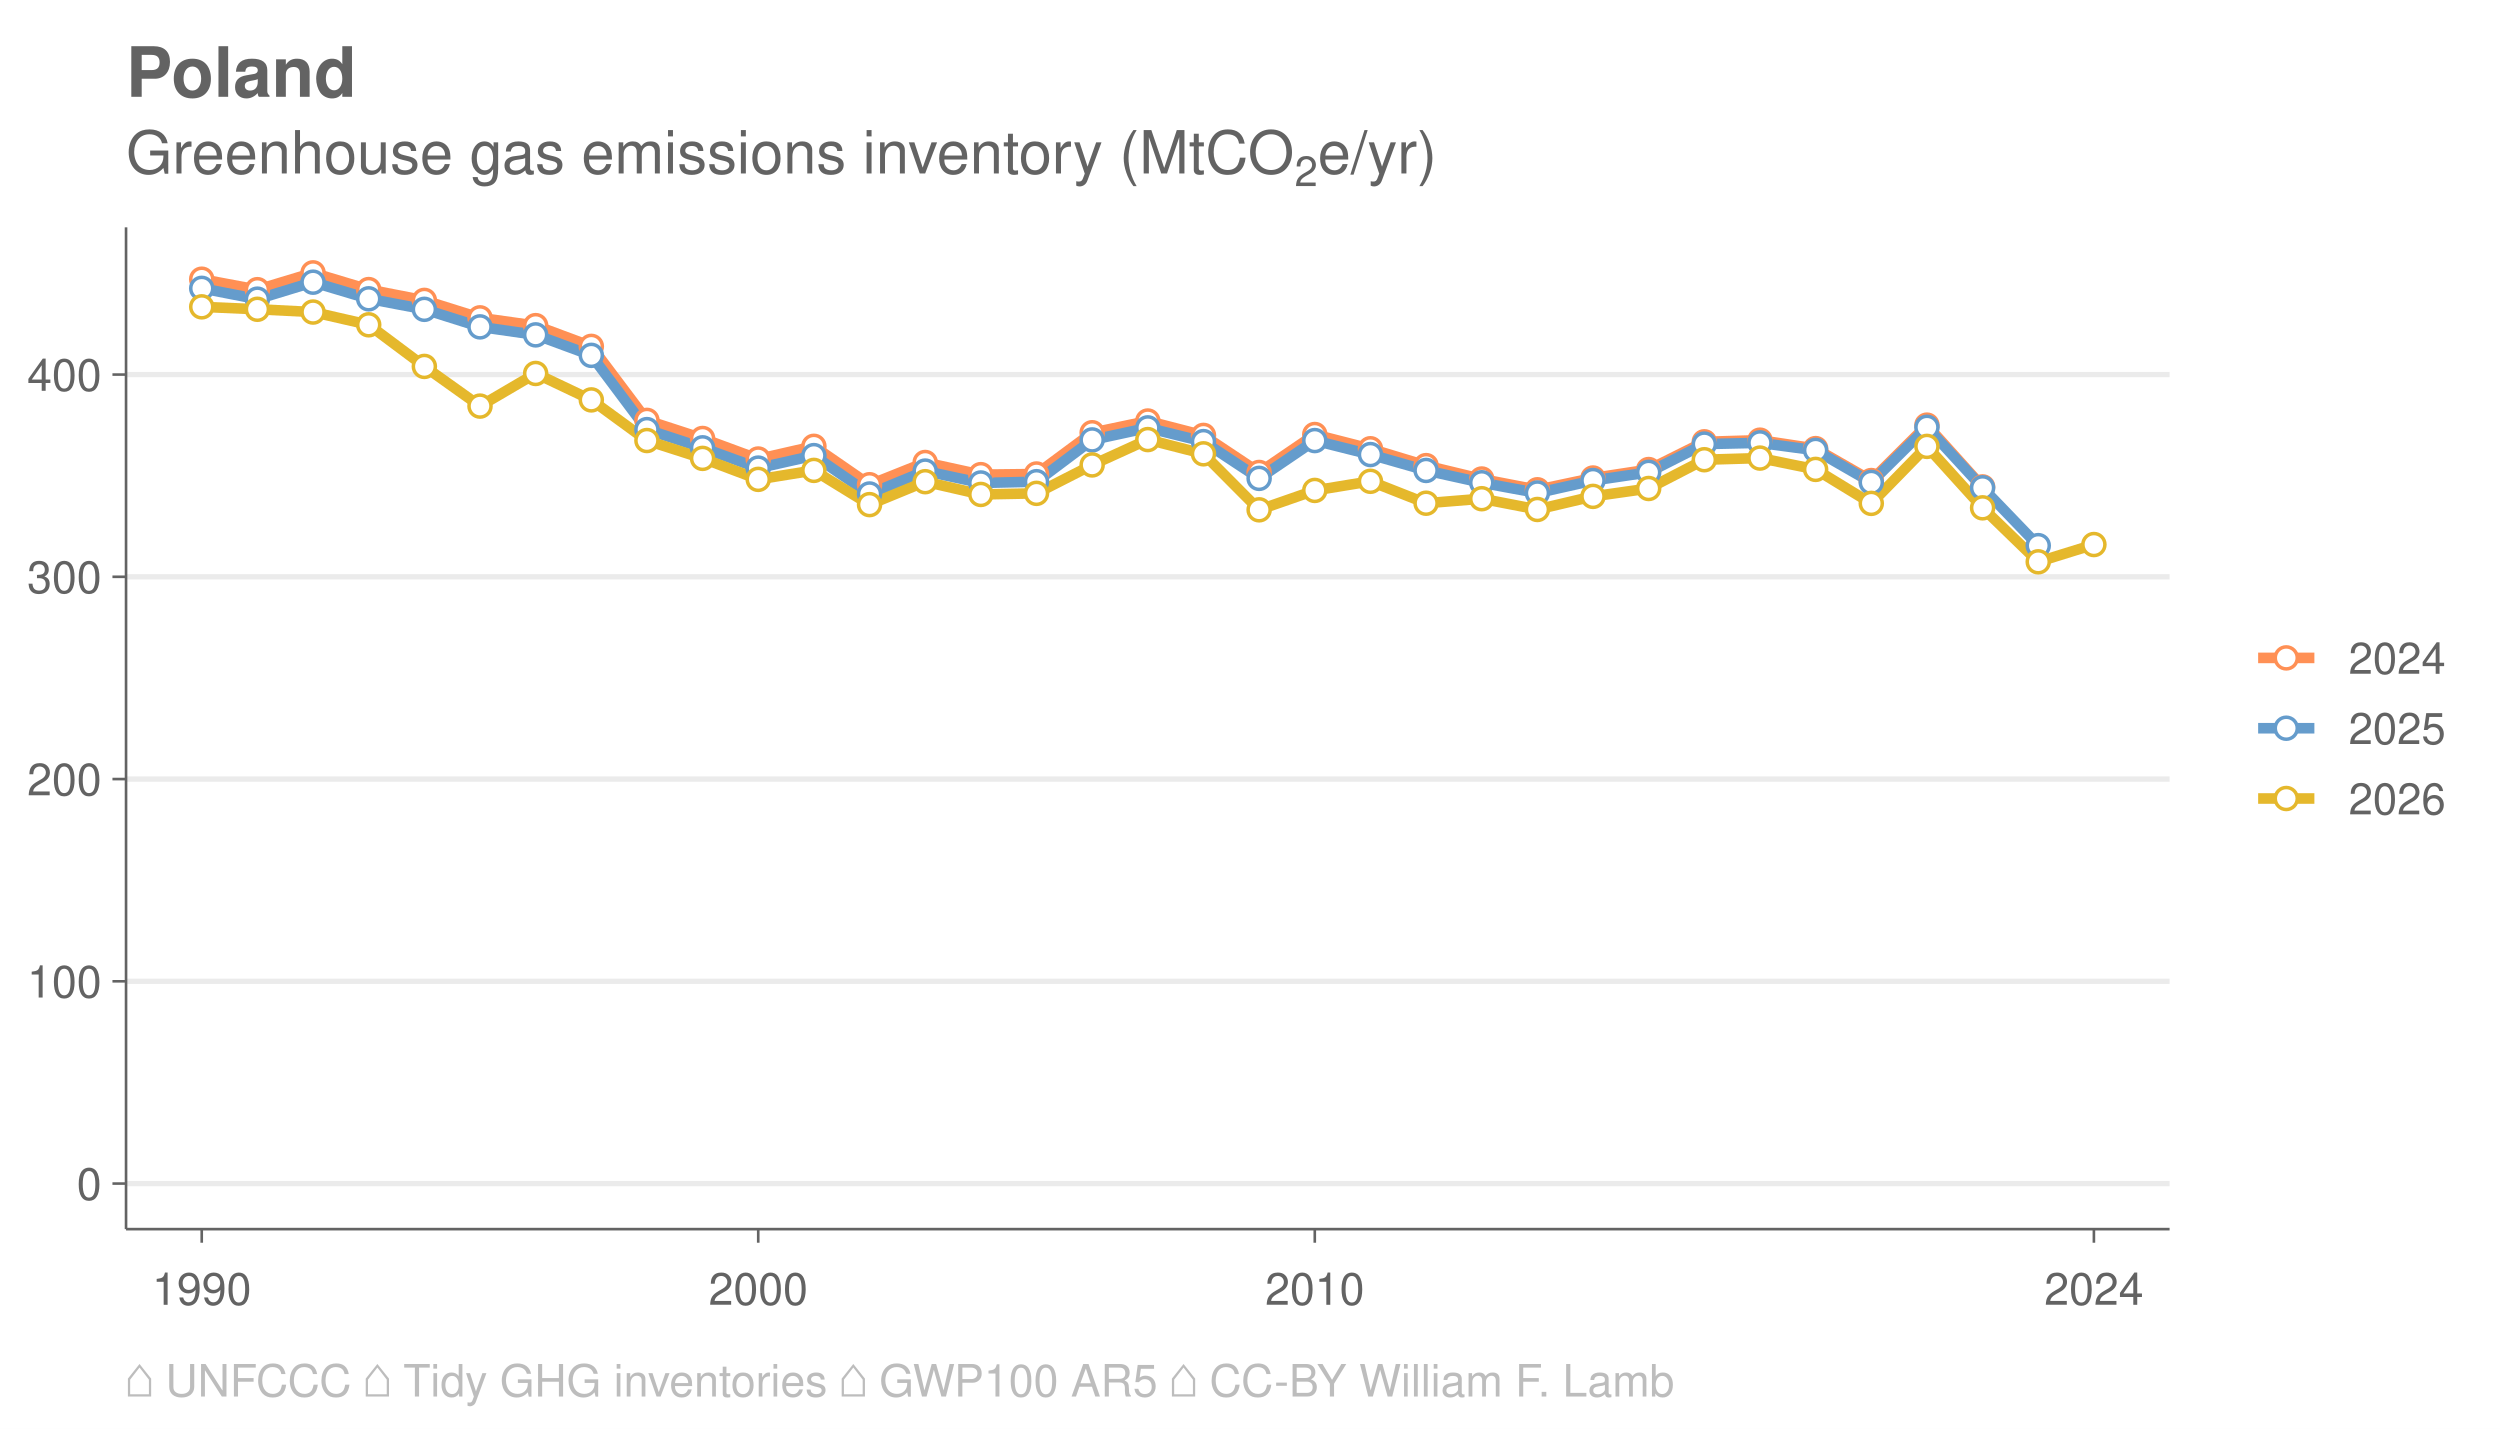
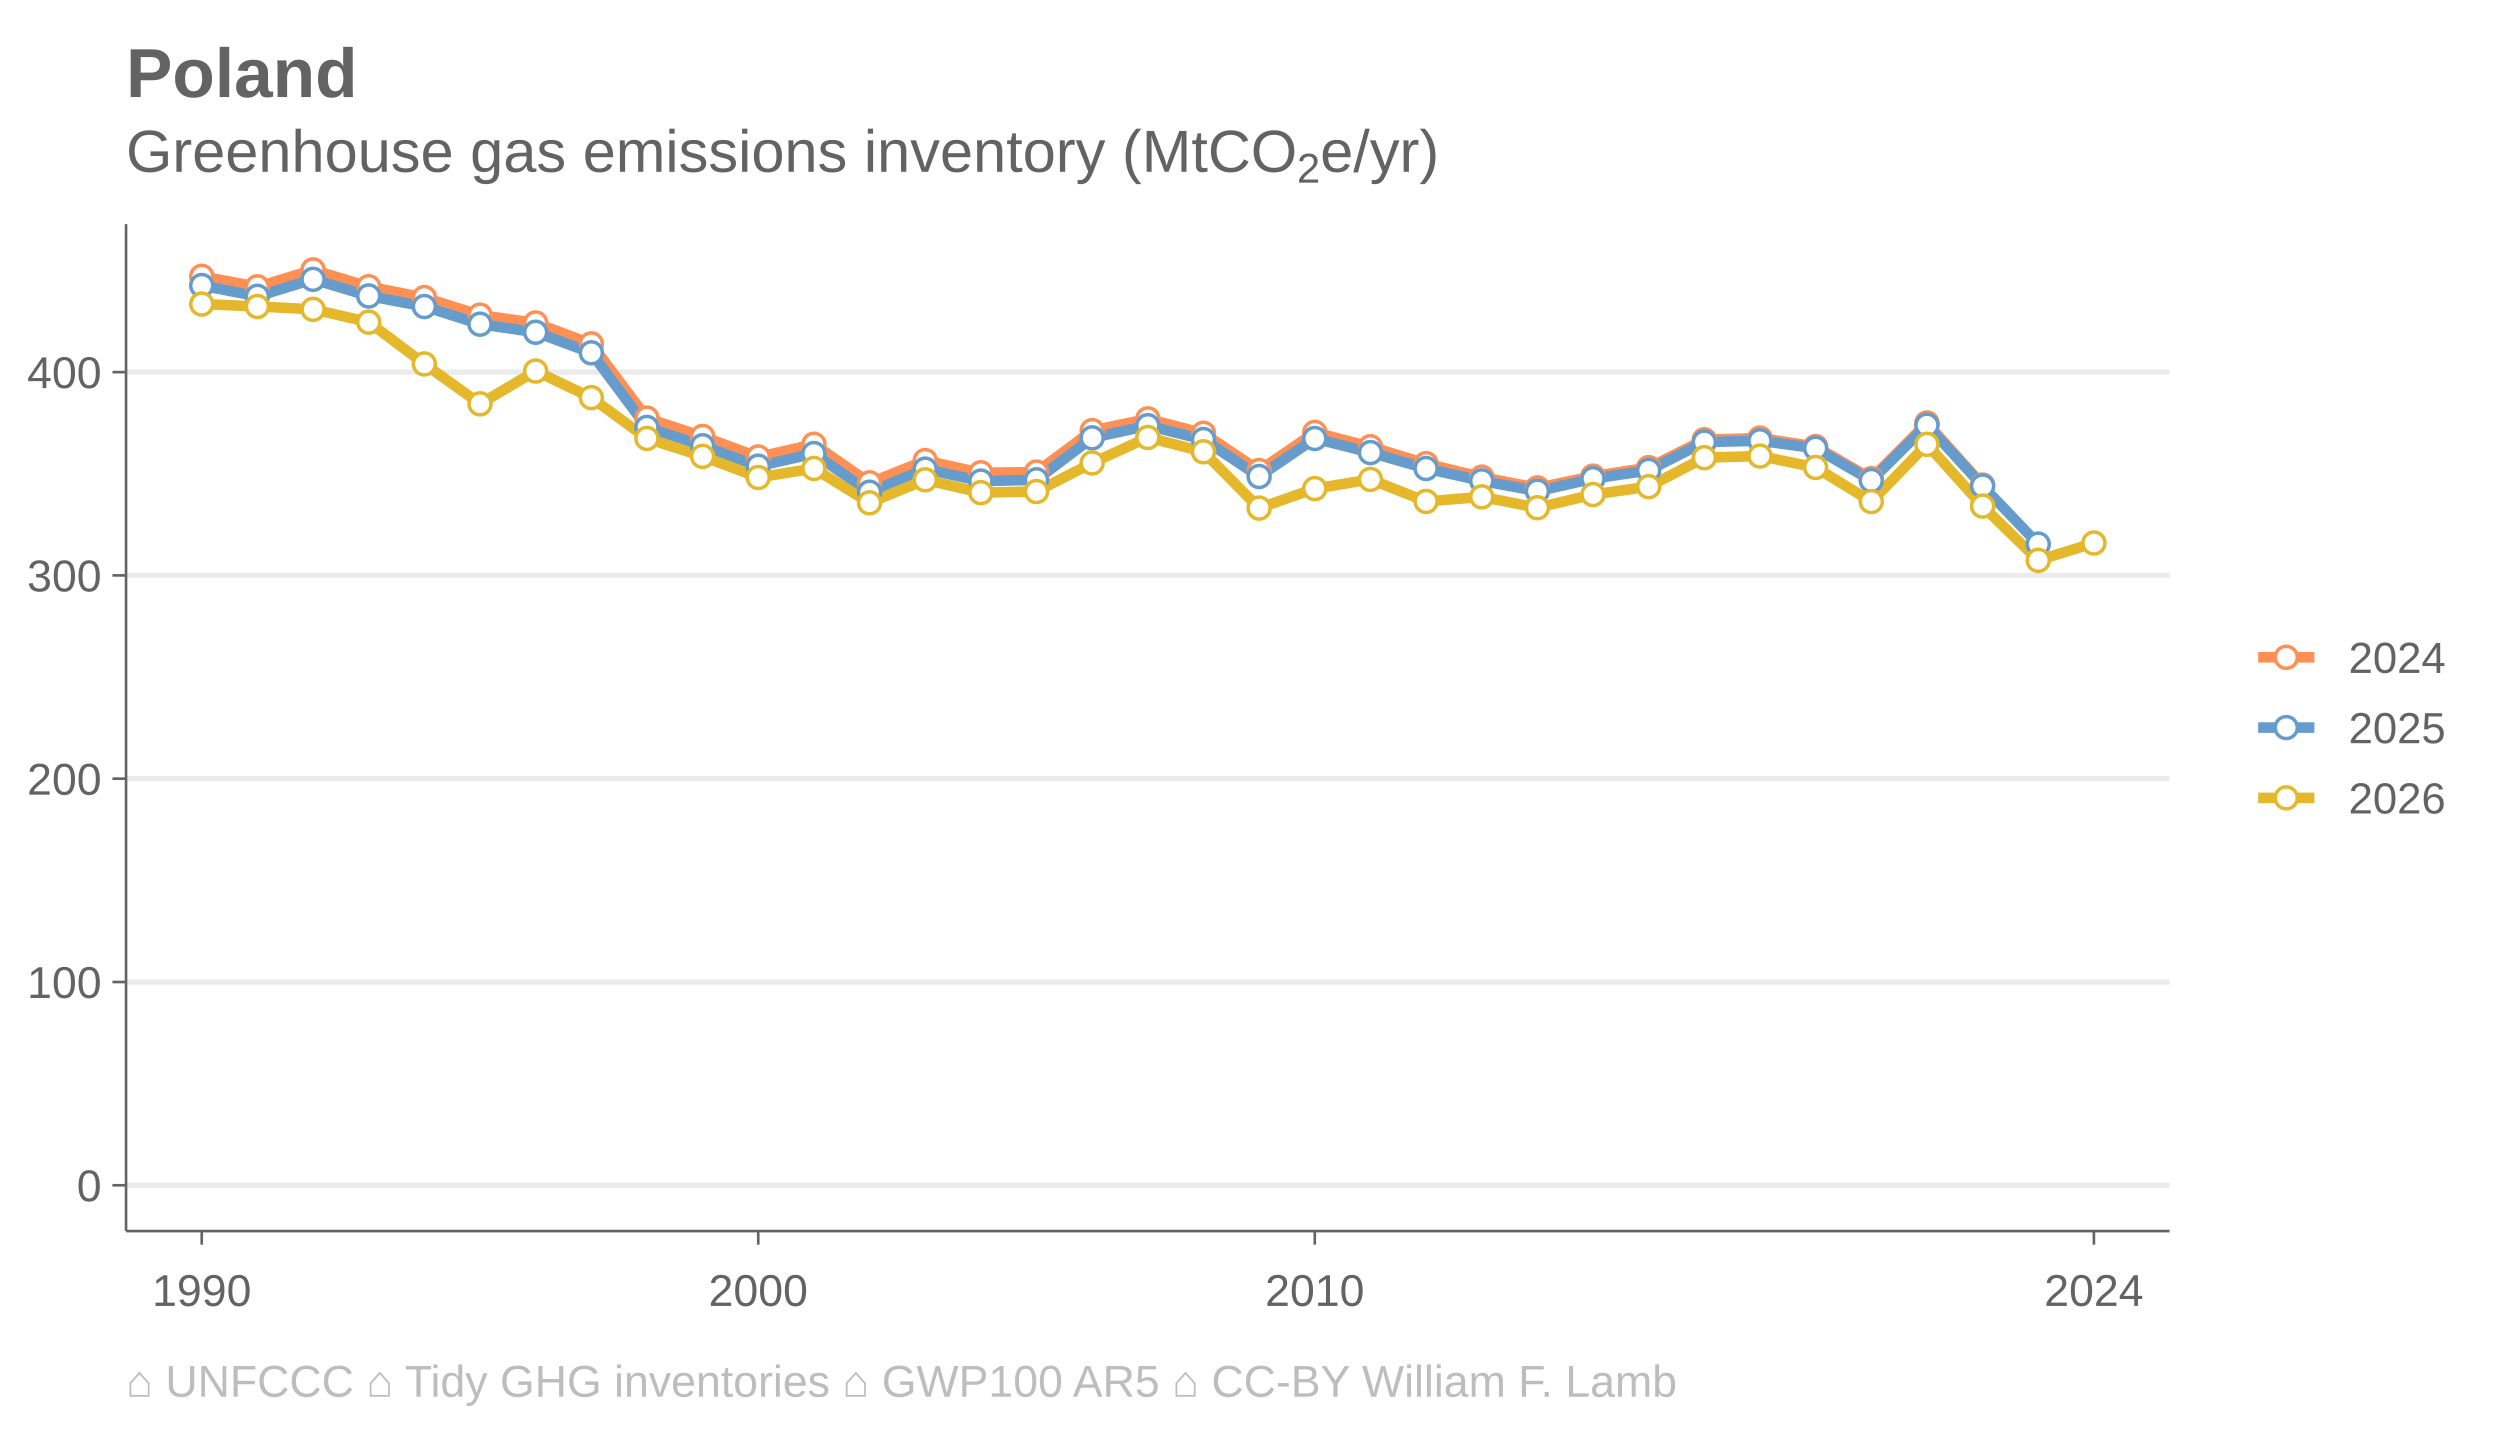
<svg xmlns="http://www.w3.org/2000/svg" width="504.00pt" height="288.00pt" viewBox="0 0 504.00 288.00">
  <g class="svglite">
    <defs>
      <style type="text/css">
    .svglite line, .svglite polyline, .svglite polygon, .svglite path, .svglite rect, .svglite circle {
      fill: none;
      stroke: #000000;
      stroke-linecap: round;
      stroke-linejoin: round;
      stroke-miterlimit: 10.00;
    }
    .svglite text {
      white-space: pre;
    }
    .svglite g.glyphgroup path {
      fill: inherit;
      stroke: none;
    }
  </style>
    </defs>
    <rect width="100%" height="100%" style="stroke: none; fill: #FFFFFF;" />
    <defs>
      <clipPath id="cpMC4wMHw1MDQuMDB8MC4wMHwyODguMDA=">
        <rect x="0.00" y="0.00" width="504.00" height="288.00" />
      </clipPath>
    </defs>
    <g clip-path="url(#cpMC4wMHw1MDQuMDB8MC4wMHwyODguMDA=)">
      <rect x="0" y="0.00" width="504.00" height="288.00" style="stroke-width: 1.07; stroke: #FFFFFF; fill: #FFFFFF;" />
    </g>
    <defs>
-       <clipPath id="cpMjUuNDF8NDM3LjM5fDQ1LjgzfDI0Ny43OQ==">
-         <rect x="25.41" y="45.83" width="411.98" height="201.96" />
+       <clipPath id="cpMjUuNDF8NDM3LjM5fDQ1LjE5fDI0OC4xOA==">
+         <rect x="25.41" y="45.19" width="411.98" height="202.99" />
      </clipPath>
    </defs>
-     <g clip-path="url(#cpMjUuNDF8NDM3LjM5fDQ1LjgzfDI0Ny43OQ==)">
-       <polyline points="25.41,238.61 437.39,238.61 " style="stroke-width: 1.07; stroke: #EBEBEB; stroke-linecap: butt;" />
-       <polyline points="25.41,197.83 437.39,197.83 " style="stroke-width: 1.07; stroke: #EBEBEB; stroke-linecap: butt;" />
-       <polyline points="25.41,157.06 437.39,157.06 " style="stroke-width: 1.07; stroke: #EBEBEB; stroke-linecap: butt;" />
-       <polyline points="25.41,116.28 437.39,116.28 " style="stroke-width: 1.07; stroke: #EBEBEB; stroke-linecap: butt;" />
-       <polyline points="25.41,75.51 437.39,75.51 " style="stroke-width: 1.07; stroke: #EBEBEB; stroke-linecap: butt;" />
-       <polyline points="40.67,56.29 51.89,58.40 63.11,55.01 74.33,58.38 85.55,60.56 96.77,64.08 107.99,65.65 119.21,69.83 130.42,84.75 141.64,88.40 152.86,92.54 164.08,89.98 175.30,97.72 186.52,93.24 197.74,95.69 208.96,95.56 220.18,87.24 231.40,84.88 242.62,87.78 253.84,95.25 265.06,87.60 276.28,90.47 287.50,93.87 298.72,96.57 309.94,98.74 321.15,96.37 332.37,94.66 343.59,89.07 354.81,88.74 366.03,90.44 377.25,96.88 388.47,85.71 399.69,98.16 " style="stroke-width: 2.13; stroke: #FF9055; stroke-linecap: butt;" />
-       <polyline points="40.67,58.13 51.89,60.31 63.11,56.89 74.33,60.24 85.55,62.36 96.77,65.90 107.99,67.51 119.21,71.64 130.42,86.61 141.64,90.28 152.86,94.37 164.08,91.85 175.30,99.59 186.52,94.97 197.74,97.37 208.96,97.11 220.18,88.69 231.40,86.26 242.62,89.03 253.84,96.44 265.06,88.82 276.28,91.64 287.50,94.84 298.72,97.32 309.94,99.39 321.15,96.88 332.37,95.22 343.59,89.53 354.81,89.28 366.03,90.79 377.25,97.25 388.47,86.14 399.69,98.34 410.91,110.00 " style="stroke-width: 2.13; stroke: #659CCC; stroke-linecap: butt;" />
-       <polyline points="40.67,61.86 51.89,62.35 63.11,62.91 74.33,65.48 85.55,73.87 96.77,81.87 107.99,75.29 119.21,80.62 130.42,88.81 141.64,92.41 152.86,96.64 164.08,94.83 175.30,101.73 186.52,97.11 197.74,99.68 208.96,99.46 220.18,93.73 231.40,88.62 242.62,91.49 253.84,102.78 265.06,98.87 276.28,97.03 287.50,101.45 298.72,100.54 309.94,102.71 321.15,100.07 332.37,98.48 343.59,92.68 354.81,92.35 366.03,94.63 377.25,101.48 388.47,89.99 399.69,102.38 410.91,113.26 422.13,109.78 " style="stroke-width: 2.13; stroke: #E5B82C; stroke-linecap: butt;" />
-       <circle cx="40.67" cy="56.29" r="2.22" style="stroke-width: 0.71; stroke: #FF9055; fill: #FFFFFF;" />
-       <circle cx="40.67" cy="58.13" r="2.22" style="stroke-width: 0.71; stroke: #659CCC; fill: #FFFFFF;" />
-       <circle cx="40.67" cy="61.86" r="2.22" style="stroke-width: 0.71; stroke: #E5B82C; fill: #FFFFFF;" />
-       <circle cx="51.89" cy="58.40" r="2.22" style="stroke-width: 0.71; stroke: #FF9055; fill: #FFFFFF;" />
-       <circle cx="51.89" cy="60.31" r="2.22" style="stroke-width: 0.71; stroke: #659CCC; fill: #FFFFFF;" />
-       <circle cx="51.89" cy="62.35" r="2.22" style="stroke-width: 0.71; stroke: #E5B82C; fill: #FFFFFF;" />
-       <circle cx="63.11" cy="55.01" r="2.22" style="stroke-width: 0.71; stroke: #FF9055; fill: #FFFFFF;" />
-       <circle cx="63.11" cy="56.89" r="2.22" style="stroke-width: 0.71; stroke: #659CCC; fill: #FFFFFF;" />
-       <circle cx="63.11" cy="62.91" r="2.22" style="stroke-width: 0.71; stroke: #E5B82C; fill: #FFFFFF;" />
-       <circle cx="74.33" cy="58.38" r="2.22" style="stroke-width: 0.71; stroke: #FF9055; fill: #FFFFFF;" />
-       <circle cx="74.33" cy="60.24" r="2.22" style="stroke-width: 0.71; stroke: #659CCC; fill: #FFFFFF;" />
-       <circle cx="74.33" cy="65.48" r="2.22" style="stroke-width: 0.71; stroke: #E5B82C; fill: #FFFFFF;" />
-       <circle cx="85.55" cy="60.56" r="2.22" style="stroke-width: 0.71; stroke: #FF9055; fill: #FFFFFF;" />
-       <circle cx="85.55" cy="62.36" r="2.22" style="stroke-width: 0.71; stroke: #659CCC; fill: #FFFFFF;" />
-       <circle cx="85.55" cy="73.87" r="2.22" style="stroke-width: 0.71; stroke: #E5B82C; fill: #FFFFFF;" />
-       <circle cx="96.77" cy="64.08" r="2.22" style="stroke-width: 0.71; stroke: #FF9055; fill: #FFFFFF;" />
-       <circle cx="96.77" cy="65.90" r="2.22" style="stroke-width: 0.71; stroke: #659CCC; fill: #FFFFFF;" />
-       <circle cx="96.77" cy="81.87" r="2.22" style="stroke-width: 0.71; stroke: #E5B82C; fill: #FFFFFF;" />
-       <circle cx="107.99" cy="65.65" r="2.22" style="stroke-width: 0.71; stroke: #FF9055; fill: #FFFFFF;" />
-       <circle cx="107.99" cy="67.51" r="2.22" style="stroke-width: 0.71; stroke: #659CCC; fill: #FFFFFF;" />
-       <circle cx="107.99" cy="75.29" r="2.22" style="stroke-width: 0.71; stroke: #E5B82C; fill: #FFFFFF;" />
-       <circle cx="119.21" cy="69.83" r="2.22" style="stroke-width: 0.71; stroke: #FF9055; fill: #FFFFFF;" />
-       <circle cx="119.21" cy="71.64" r="2.22" style="stroke-width: 0.71; stroke: #659CCC; fill: #FFFFFF;" />
-       <circle cx="119.21" cy="80.62" r="2.22" style="stroke-width: 0.71; stroke: #E5B82C; fill: #FFFFFF;" />
-       <circle cx="130.42" cy="84.75" r="2.22" style="stroke-width: 0.71; stroke: #FF9055; fill: #FFFFFF;" />
-       <circle cx="130.42" cy="86.61" r="2.22" style="stroke-width: 0.71; stroke: #659CCC; fill: #FFFFFF;" />
-       <circle cx="130.42" cy="88.81" r="2.22" style="stroke-width: 0.71; stroke: #E5B82C; fill: #FFFFFF;" />
-       <circle cx="141.64" cy="88.40" r="2.22" style="stroke-width: 0.71; stroke: #FF9055; fill: #FFFFFF;" />
-       <circle cx="141.64" cy="90.28" r="2.22" style="stroke-width: 0.71; stroke: #659CCC; fill: #FFFFFF;" />
-       <circle cx="141.64" cy="92.41" r="2.22" style="stroke-width: 0.71; stroke: #E5B82C; fill: #FFFFFF;" />
-       <circle cx="152.86" cy="92.54" r="2.22" style="stroke-width: 0.71; stroke: #FF9055; fill: #FFFFFF;" />
-       <circle cx="152.86" cy="94.37" r="2.22" style="stroke-width: 0.71; stroke: #659CCC; fill: #FFFFFF;" />
-       <circle cx="152.86" cy="96.64" r="2.22" style="stroke-width: 0.71; stroke: #E5B82C; fill: #FFFFFF;" />
-       <circle cx="164.08" cy="89.98" r="2.22" style="stroke-width: 0.71; stroke: #FF9055; fill: #FFFFFF;" />
-       <circle cx="164.08" cy="91.85" r="2.22" style="stroke-width: 0.71; stroke: #659CCC; fill: #FFFFFF;" />
-       <circle cx="164.08" cy="94.83" r="2.22" style="stroke-width: 0.71; stroke: #E5B82C; fill: #FFFFFF;" />
-       <circle cx="175.30" cy="97.72" r="2.22" style="stroke-width: 0.71; stroke: #FF9055; fill: #FFFFFF;" />
-       <circle cx="175.30" cy="99.59" r="2.22" style="stroke-width: 0.71; stroke: #659CCC; fill: #FFFFFF;" />
-       <circle cx="175.30" cy="101.73" r="2.22" style="stroke-width: 0.71; stroke: #E5B82C; fill: #FFFFFF;" />
-       <circle cx="186.52" cy="93.24" r="2.22" style="stroke-width: 0.71; stroke: #FF9055; fill: #FFFFFF;" />
-       <circle cx="186.52" cy="94.97" r="2.22" style="stroke-width: 0.71; stroke: #659CCC; fill: #FFFFFF;" />
-       <circle cx="186.52" cy="97.11" r="2.22" style="stroke-width: 0.71; stroke: #E5B82C; fill: #FFFFFF;" />
-       <circle cx="197.74" cy="95.69" r="2.22" style="stroke-width: 0.71; stroke: #FF9055; fill: #FFFFFF;" />
-       <circle cx="197.74" cy="97.37" r="2.22" style="stroke-width: 0.71; stroke: #659CCC; fill: #FFFFFF;" />
-       <circle cx="197.74" cy="99.68" r="2.22" style="stroke-width: 0.71; stroke: #E5B82C; fill: #FFFFFF;" />
-       <circle cx="208.96" cy="95.56" r="2.22" style="stroke-width: 0.71; stroke: #FF9055; fill: #FFFFFF;" />
-       <circle cx="208.96" cy="97.11" r="2.22" style="stroke-width: 0.71; stroke: #659CCC; fill: #FFFFFF;" />
-       <circle cx="208.96" cy="99.46" r="2.22" style="stroke-width: 0.71; stroke: #E5B82C; fill: #FFFFFF;" />
-       <circle cx="220.18" cy="87.24" r="2.22" style="stroke-width: 0.71; stroke: #FF9055; fill: #FFFFFF;" />
-       <circle cx="220.18" cy="88.69" r="2.22" style="stroke-width: 0.71; stroke: #659CCC; fill: #FFFFFF;" />
-       <circle cx="220.18" cy="93.73" r="2.22" style="stroke-width: 0.71; stroke: #E5B82C; fill: #FFFFFF;" />
-       <circle cx="231.40" cy="84.88" r="2.22" style="stroke-width: 0.71; stroke: #FF9055; fill: #FFFFFF;" />
-       <circle cx="231.40" cy="86.26" r="2.22" style="stroke-width: 0.71; stroke: #659CCC; fill: #FFFFFF;" />
-       <circle cx="231.40" cy="88.62" r="2.22" style="stroke-width: 0.71; stroke: #E5B82C; fill: #FFFFFF;" />
-       <circle cx="242.62" cy="87.78" r="2.22" style="stroke-width: 0.71; stroke: #FF9055; fill: #FFFFFF;" />
-       <circle cx="242.62" cy="89.03" r="2.22" style="stroke-width: 0.71; stroke: #659CCC; fill: #FFFFFF;" />
-       <circle cx="242.62" cy="91.49" r="2.22" style="stroke-width: 0.71; stroke: #E5B82C; fill: #FFFFFF;" />
-       <circle cx="253.84" cy="95.25" r="2.22" style="stroke-width: 0.71; stroke: #FF9055; fill: #FFFFFF;" />
-       <circle cx="253.84" cy="96.44" r="2.22" style="stroke-width: 0.71; stroke: #659CCC; fill: #FFFFFF;" />
-       <circle cx="253.84" cy="102.78" r="2.22" style="stroke-width: 0.71; stroke: #E5B82C; fill: #FFFFFF;" />
-       <circle cx="265.06" cy="87.60" r="2.22" style="stroke-width: 0.71; stroke: #FF9055; fill: #FFFFFF;" />
-       <circle cx="265.06" cy="88.82" r="2.22" style="stroke-width: 0.71; stroke: #659CCC; fill: #FFFFFF;" />
-       <circle cx="265.06" cy="98.87" r="2.22" style="stroke-width: 0.71; stroke: #E5B82C; fill: #FFFFFF;" />
-       <circle cx="276.28" cy="90.47" r="2.22" style="stroke-width: 0.71; stroke: #FF9055; fill: #FFFFFF;" />
-       <circle cx="276.28" cy="91.64" r="2.22" style="stroke-width: 0.71; stroke: #659CCC; fill: #FFFFFF;" />
-       <circle cx="276.28" cy="97.03" r="2.22" style="stroke-width: 0.71; stroke: #E5B82C; fill: #FFFFFF;" />
-       <circle cx="287.50" cy="93.87" r="2.22" style="stroke-width: 0.71; stroke: #FF9055; fill: #FFFFFF;" />
-       <circle cx="287.50" cy="94.84" r="2.22" style="stroke-width: 0.71; stroke: #659CCC; fill: #FFFFFF;" />
-       <circle cx="287.50" cy="101.45" r="2.22" style="stroke-width: 0.71; stroke: #E5B82C; fill: #FFFFFF;" />
-       <circle cx="298.72" cy="96.57" r="2.22" style="stroke-width: 0.71; stroke: #FF9055; fill: #FFFFFF;" />
-       <circle cx="298.72" cy="97.32" r="2.22" style="stroke-width: 0.71; stroke: #659CCC; fill: #FFFFFF;" />
-       <circle cx="298.72" cy="100.54" r="2.22" style="stroke-width: 0.71; stroke: #E5B82C; fill: #FFFFFF;" />
-       <circle cx="309.94" cy="98.74" r="2.22" style="stroke-width: 0.71; stroke: #FF9055; fill: #FFFFFF;" />
-       <circle cx="309.94" cy="99.39" r="2.22" style="stroke-width: 0.71; stroke: #659CCC; fill: #FFFFFF;" />
-       <circle cx="309.94" cy="102.71" r="2.22" style="stroke-width: 0.71; stroke: #E5B82C; fill: #FFFFFF;" />
-       <circle cx="321.15" cy="96.37" r="2.22" style="stroke-width: 0.71; stroke: #FF9055; fill: #FFFFFF;" />
-       <circle cx="321.15" cy="96.88" r="2.22" style="stroke-width: 0.71; stroke: #659CCC; fill: #FFFFFF;" />
-       <circle cx="321.15" cy="100.07" r="2.22" style="stroke-width: 0.71; stroke: #E5B82C; fill: #FFFFFF;" />
-       <circle cx="332.37" cy="94.66" r="2.22" style="stroke-width: 0.71; stroke: #FF9055; fill: #FFFFFF;" />
-       <circle cx="332.37" cy="95.22" r="2.22" style="stroke-width: 0.71; stroke: #659CCC; fill: #FFFFFF;" />
-       <circle cx="332.37" cy="98.48" r="2.22" style="stroke-width: 0.71; stroke: #E5B82C; fill: #FFFFFF;" />
-       <circle cx="343.59" cy="89.07" r="2.22" style="stroke-width: 0.71; stroke: #FF9055; fill: #FFFFFF;" />
-       <circle cx="343.59" cy="89.53" r="2.22" style="stroke-width: 0.71; stroke: #659CCC; fill: #FFFFFF;" />
-       <circle cx="343.59" cy="92.68" r="2.22" style="stroke-width: 0.71; stroke: #E5B82C; fill: #FFFFFF;" />
-       <circle cx="354.81" cy="88.74" r="2.22" style="stroke-width: 0.71; stroke: #FF9055; fill: #FFFFFF;" />
-       <circle cx="354.81" cy="89.28" r="2.22" style="stroke-width: 0.71; stroke: #659CCC; fill: #FFFFFF;" />
-       <circle cx="354.81" cy="92.35" r="2.22" style="stroke-width: 0.71; stroke: #E5B82C; fill: #FFFFFF;" />
-       <circle cx="366.03" cy="90.44" r="2.22" style="stroke-width: 0.71; stroke: #FF9055; fill: #FFFFFF;" />
-       <circle cx="366.03" cy="90.79" r="2.22" style="stroke-width: 0.71; stroke: #659CCC; fill: #FFFFFF;" />
-       <circle cx="366.03" cy="94.63" r="2.22" style="stroke-width: 0.71; stroke: #E5B82C; fill: #FFFFFF;" />
-       <circle cx="377.25" cy="96.88" r="2.22" style="stroke-width: 0.71; stroke: #FF9055; fill: #FFFFFF;" />
-       <circle cx="377.25" cy="97.25" r="2.22" style="stroke-width: 0.71; stroke: #659CCC; fill: #FFFFFF;" />
-       <circle cx="377.25" cy="101.48" r="2.22" style="stroke-width: 0.71; stroke: #E5B82C; fill: #FFFFFF;" />
-       <circle cx="388.47" cy="85.71" r="2.22" style="stroke-width: 0.71; stroke: #FF9055; fill: #FFFFFF;" />
-       <circle cx="388.47" cy="86.14" r="2.22" style="stroke-width: 0.71; stroke: #659CCC; fill: #FFFFFF;" />
-       <circle cx="388.47" cy="89.99" r="2.22" style="stroke-width: 0.71; stroke: #E5B82C; fill: #FFFFFF;" />
-       <circle cx="399.69" cy="98.16" r="2.22" style="stroke-width: 0.71; stroke: #FF9055; fill: #FFFFFF;" />
-       <circle cx="399.69" cy="98.34" r="2.22" style="stroke-width: 0.71; stroke: #659CCC; fill: #FFFFFF;" />
-       <circle cx="399.69" cy="102.38" r="2.22" style="stroke-width: 0.71; stroke: #E5B82C; fill: #FFFFFF;" />
-       <circle cx="410.91" cy="110.00" r="2.22" style="stroke-width: 0.71; stroke: #659CCC; fill: #FFFFFF;" />
-       <circle cx="410.91" cy="113.26" r="2.22" style="stroke-width: 0.71; stroke: #E5B82C; fill: #FFFFFF;" />
-       <circle cx="422.13" cy="109.78" r="2.22" style="stroke-width: 0.71; stroke: #E5B82C; fill: #FFFFFF;" />
+     <g clip-path="url(#cpMjUuNDF8NDM3LjM5fDQ1LjE5fDI0OC4xOA==)">
+       <polyline points="25.41,238.95 437.39,238.95 " style="stroke-width: 1.07; stroke: #EBEBEB; stroke-linecap: butt;" />
+       <polyline points="25.41,197.97 437.39,197.97 " style="stroke-width: 1.07; stroke: #EBEBEB; stroke-linecap: butt;" />
+       <polyline points="25.41,156.98 437.39,156.98 " style="stroke-width: 1.07; stroke: #EBEBEB; stroke-linecap: butt;" />
+       <polyline points="25.41,116.00 437.39,116.00 " style="stroke-width: 1.07; stroke: #EBEBEB; stroke-linecap: butt;" />
+       <polyline points="25.41,75.02 437.39,75.02 " style="stroke-width: 1.07; stroke: #EBEBEB; stroke-linecap: butt;" />
+       <polyline points="40.67,55.70 51.89,57.82 63.11,54.41 74.33,57.80 85.55,59.99 96.77,63.53 107.99,65.11 119.21,69.32 130.42,84.30 141.64,87.98 152.86,92.13 164.08,89.56 175.30,97.34 186.52,92.85 197.74,95.31 208.96,95.17 220.18,86.81 231.40,84.44 242.62,87.35 253.84,94.86 265.06,87.17 276.28,90.06 287.50,93.47 298.72,96.19 309.94,98.36 321.15,95.99 332.37,94.27 343.59,88.65 354.81,88.31 366.03,90.03 377.25,96.50 388.47,85.27 399.69,97.79 " style="stroke-width: 2.13; stroke: #FF9055; stroke-linecap: butt;" />
+       <polyline points="40.67,57.56 51.89,59.74 63.11,56.31 74.33,59.67 85.55,61.80 96.77,65.36 107.99,66.98 119.21,71.13 130.42,86.17 141.64,89.86 152.86,93.98 164.08,91.44 175.30,99.23 186.52,94.58 197.74,96.99 208.96,96.73 220.18,88.27 231.40,85.82 242.62,88.61 253.84,96.06 265.06,88.40 276.28,91.24 287.50,94.45 298.72,96.94 309.94,99.02 321.15,96.50 332.37,94.83 343.59,89.12 354.81,88.86 366.03,90.37 377.25,96.87 388.47,85.71 399.69,97.97 410.91,109.69 " style="stroke-width: 2.13; stroke: #659CCC; stroke-linecap: butt;" />
+       <polyline points="40.67,61.30 51.89,61.79 63.11,62.36 74.33,64.94 85.55,73.37 96.77,81.41 107.99,74.80 119.21,80.16 130.42,88.39 141.64,92.00 152.86,96.26 164.08,94.44 175.30,101.37 186.52,96.73 197.74,99.31 208.96,99.09 220.18,93.33 231.40,88.19 242.62,91.08 253.84,102.43 265.06,98.50 276.28,96.65 287.50,101.09 298.72,100.17 309.94,102.36 321.15,99.70 332.37,98.11 343.59,92.27 354.81,91.94 366.03,94.24 377.25,101.12 388.47,89.57 399.69,102.03 410.91,112.96 422.13,109.47 " style="stroke-width: 2.13; stroke: #E5B82C; stroke-linecap: butt;" />
+       <circle cx="40.67" cy="55.70" r="2.22" style="stroke-width: 0.71; stroke: #FF9055; fill: #FFFFFF;" />
+       <circle cx="40.67" cy="57.56" r="2.22" style="stroke-width: 0.71; stroke: #659CCC; fill: #FFFFFF;" />
+       <circle cx="40.67" cy="61.30" r="2.22" style="stroke-width: 0.71; stroke: #E5B82C; fill: #FFFFFF;" />
+       <circle cx="51.89" cy="57.82" r="2.22" style="stroke-width: 0.71; stroke: #FF9055; fill: #FFFFFF;" />
+       <circle cx="51.89" cy="59.74" r="2.22" style="stroke-width: 0.71; stroke: #659CCC; fill: #FFFFFF;" />
+       <circle cx="51.89" cy="61.79" r="2.22" style="stroke-width: 0.71; stroke: #E5B82C; fill: #FFFFFF;" />
+       <circle cx="63.11" cy="54.41" r="2.22" style="stroke-width: 0.71; stroke: #FF9055; fill: #FFFFFF;" />
+       <circle cx="63.11" cy="56.31" r="2.22" style="stroke-width: 0.71; stroke: #659CCC; fill: #FFFFFF;" />
+       <circle cx="63.11" cy="62.36" r="2.22" style="stroke-width: 0.71; stroke: #E5B82C; fill: #FFFFFF;" />
+       <circle cx="74.33" cy="57.80" r="2.22" style="stroke-width: 0.71; stroke: #FF9055; fill: #FFFFFF;" />
+       <circle cx="74.33" cy="59.67" r="2.22" style="stroke-width: 0.71; stroke: #659CCC; fill: #FFFFFF;" />
+       <circle cx="74.33" cy="64.94" r="2.22" style="stroke-width: 0.71; stroke: #E5B82C; fill: #FFFFFF;" />
+       <circle cx="85.55" cy="59.99" r="2.22" style="stroke-width: 0.71; stroke: #FF9055; fill: #FFFFFF;" />
+       <circle cx="85.55" cy="61.80" r="2.22" style="stroke-width: 0.71; stroke: #659CCC; fill: #FFFFFF;" />
+       <circle cx="85.55" cy="73.37" r="2.22" style="stroke-width: 0.71; stroke: #E5B82C; fill: #FFFFFF;" />
+       <circle cx="96.77" cy="63.53" r="2.22" style="stroke-width: 0.71; stroke: #FF9055; fill: #FFFFFF;" />
+       <circle cx="96.77" cy="65.36" r="2.22" style="stroke-width: 0.71; stroke: #659CCC; fill: #FFFFFF;" />
+       <circle cx="96.77" cy="81.41" r="2.22" style="stroke-width: 0.71; stroke: #E5B82C; fill: #FFFFFF;" />
+       <circle cx="107.99" cy="65.11" r="2.22" style="stroke-width: 0.71; stroke: #FF9055; fill: #FFFFFF;" />
+       <circle cx="107.99" cy="66.98" r="2.22" style="stroke-width: 0.71; stroke: #659CCC; fill: #FFFFFF;" />
+       <circle cx="107.99" cy="74.80" r="2.22" style="stroke-width: 0.71; stroke: #E5B82C; fill: #FFFFFF;" />
+       <circle cx="119.21" cy="69.32" r="2.22" style="stroke-width: 0.71; stroke: #FF9055; fill: #FFFFFF;" />
+       <circle cx="119.21" cy="71.13" r="2.22" style="stroke-width: 0.71; stroke: #659CCC; fill: #FFFFFF;" />
+       <circle cx="119.21" cy="80.16" r="2.22" style="stroke-width: 0.71; stroke: #E5B82C; fill: #FFFFFF;" />
+       <circle cx="130.42" cy="84.30" r="2.22" style="stroke-width: 0.71; stroke: #FF9055; fill: #FFFFFF;" />
+       <circle cx="130.42" cy="86.17" r="2.22" style="stroke-width: 0.71; stroke: #659CCC; fill: #FFFFFF;" />
+       <circle cx="130.42" cy="88.39" r="2.22" style="stroke-width: 0.71; stroke: #E5B82C; fill: #FFFFFF;" />
+       <circle cx="141.64" cy="87.98" r="2.22" style="stroke-width: 0.71; stroke: #FF9055; fill: #FFFFFF;" />
+       <circle cx="141.64" cy="89.86" r="2.22" style="stroke-width: 0.71; stroke: #659CCC; fill: #FFFFFF;" />
+       <circle cx="141.64" cy="92.00" r="2.22" style="stroke-width: 0.71; stroke: #E5B82C; fill: #FFFFFF;" />
+       <circle cx="152.86" cy="92.13" r="2.22" style="stroke-width: 0.71; stroke: #FF9055; fill: #FFFFFF;" />
+       <circle cx="152.86" cy="93.98" r="2.22" style="stroke-width: 0.71; stroke: #659CCC; fill: #FFFFFF;" />
+       <circle cx="152.86" cy="96.26" r="2.22" style="stroke-width: 0.71; stroke: #E5B82C; fill: #FFFFFF;" />
+       <circle cx="164.08" cy="89.56" r="2.22" style="stroke-width: 0.71; stroke: #FF9055; fill: #FFFFFF;" />
+       <circle cx="164.08" cy="91.44" r="2.22" style="stroke-width: 0.71; stroke: #659CCC; fill: #FFFFFF;" />
+       <circle cx="164.08" cy="94.44" r="2.22" style="stroke-width: 0.71; stroke: #E5B82C; fill: #FFFFFF;" />
+       <circle cx="175.30" cy="97.34" r="2.22" style="stroke-width: 0.71; stroke: #FF9055; fill: #FFFFFF;" />
+       <circle cx="175.30" cy="99.23" r="2.22" style="stroke-width: 0.71; stroke: #659CCC; fill: #FFFFFF;" />
+       <circle cx="175.30" cy="101.37" r="2.22" style="stroke-width: 0.71; stroke: #E5B82C; fill: #FFFFFF;" />
+       <circle cx="186.52" cy="92.85" r="2.22" style="stroke-width: 0.71; stroke: #FF9055; fill: #FFFFFF;" />
+       <circle cx="186.52" cy="94.58" r="2.22" style="stroke-width: 0.71; stroke: #659CCC; fill: #FFFFFF;" />
+       <circle cx="186.52" cy="96.73" r="2.22" style="stroke-width: 0.71; stroke: #E5B82C; fill: #FFFFFF;" />
+       <circle cx="197.74" cy="95.31" r="2.22" style="stroke-width: 0.71; stroke: #FF9055; fill: #FFFFFF;" />
+       <circle cx="197.74" cy="96.99" r="2.22" style="stroke-width: 0.71; stroke: #659CCC; fill: #FFFFFF;" />
+       <circle cx="197.74" cy="99.31" r="2.22" style="stroke-width: 0.71; stroke: #E5B82C; fill: #FFFFFF;" />
+       <circle cx="208.96" cy="95.17" r="2.22" style="stroke-width: 0.71; stroke: #FF9055; fill: #FFFFFF;" />
+       <circle cx="208.96" cy="96.73" r="2.22" style="stroke-width: 0.71; stroke: #659CCC; fill: #FFFFFF;" />
+       <circle cx="208.96" cy="99.09" r="2.22" style="stroke-width: 0.71; stroke: #E5B82C; fill: #FFFFFF;" />
+       <circle cx="220.18" cy="86.81" r="2.22" style="stroke-width: 0.71; stroke: #FF9055; fill: #FFFFFF;" />
+       <circle cx="220.18" cy="88.27" r="2.22" style="stroke-width: 0.71; stroke: #659CCC; fill: #FFFFFF;" />
+       <circle cx="220.18" cy="93.33" r="2.22" style="stroke-width: 0.71; stroke: #E5B82C; fill: #FFFFFF;" />
+       <circle cx="231.40" cy="84.44" r="2.22" style="stroke-width: 0.71; stroke: #FF9055; fill: #FFFFFF;" />
+       <circle cx="231.40" cy="85.82" r="2.22" style="stroke-width: 0.71; stroke: #659CCC; fill: #FFFFFF;" />
+       <circle cx="231.40" cy="88.19" r="2.22" style="stroke-width: 0.71; stroke: #E5B82C; fill: #FFFFFF;" />
+       <circle cx="242.62" cy="87.35" r="2.22" style="stroke-width: 0.71; stroke: #FF9055; fill: #FFFFFF;" />
+       <circle cx="242.62" cy="88.61" r="2.22" style="stroke-width: 0.71; stroke: #659CCC; fill: #FFFFFF;" />
+       <circle cx="242.62" cy="91.08" r="2.22" style="stroke-width: 0.71; stroke: #E5B82C; fill: #FFFFFF;" />
+       <circle cx="253.84" cy="94.86" r="2.22" style="stroke-width: 0.71; stroke: #FF9055; fill: #FFFFFF;" />
+       <circle cx="253.84" cy="96.06" r="2.22" style="stroke-width: 0.71; stroke: #659CCC; fill: #FFFFFF;" />
+       <circle cx="253.84" cy="102.43" r="2.22" style="stroke-width: 0.71; stroke: #E5B82C; fill: #FFFFFF;" />
+       <circle cx="265.06" cy="87.17" r="2.22" style="stroke-width: 0.71; stroke: #FF9055; fill: #FFFFFF;" />
+       <circle cx="265.06" cy="88.40" r="2.22" style="stroke-width: 0.71; stroke: #659CCC; fill: #FFFFFF;" />
+       <circle cx="265.06" cy="98.50" r="2.22" style="stroke-width: 0.71; stroke: #E5B82C; fill: #FFFFFF;" />
+       <circle cx="276.28" cy="90.06" r="2.22" style="stroke-width: 0.71; stroke: #FF9055; fill: #FFFFFF;" />
+       <circle cx="276.28" cy="91.24" r="2.22" style="stroke-width: 0.71; stroke: #659CCC; fill: #FFFFFF;" />
+       <circle cx="276.28" cy="96.65" r="2.22" style="stroke-width: 0.71; stroke: #E5B82C; fill: #FFFFFF;" />
+       <circle cx="287.50" cy="93.47" r="2.22" style="stroke-width: 0.71; stroke: #FF9055; fill: #FFFFFF;" />
+       <circle cx="287.50" cy="94.45" r="2.22" style="stroke-width: 0.71; stroke: #659CCC; fill: #FFFFFF;" />
+       <circle cx="287.50" cy="101.09" r="2.22" style="stroke-width: 0.71; stroke: #E5B82C; fill: #FFFFFF;" />
+       <circle cx="298.72" cy="96.19" r="2.22" style="stroke-width: 0.71; stroke: #FF9055; fill: #FFFFFF;" />
+       <circle cx="298.72" cy="96.94" r="2.22" style="stroke-width: 0.71; stroke: #659CCC; fill: #FFFFFF;" />
+       <circle cx="298.72" cy="100.17" r="2.22" style="stroke-width: 0.71; stroke: #E5B82C; fill: #FFFFFF;" />
+       <circle cx="309.94" cy="98.36" r="2.22" style="stroke-width: 0.71; stroke: #FF9055; fill: #FFFFFF;" />
+       <circle cx="309.94" cy="99.02" r="2.22" style="stroke-width: 0.71; stroke: #659CCC; fill: #FFFFFF;" />
+       <circle cx="309.94" cy="102.36" r="2.22" style="stroke-width: 0.71; stroke: #E5B82C; fill: #FFFFFF;" />
+       <circle cx="321.15" cy="95.99" r="2.22" style="stroke-width: 0.71; stroke: #FF9055; fill: #FFFFFF;" />
+       <circle cx="321.15" cy="96.50" r="2.22" style="stroke-width: 0.71; stroke: #659CCC; fill: #FFFFFF;" />
+       <circle cx="321.15" cy="99.70" r="2.22" style="stroke-width: 0.71; stroke: #E5B82C; fill: #FFFFFF;" />
+       <circle cx="332.37" cy="94.27" r="2.22" style="stroke-width: 0.71; stroke: #FF9055; fill: #FFFFFF;" />
+       <circle cx="332.37" cy="94.83" r="2.22" style="stroke-width: 0.71; stroke: #659CCC; fill: #FFFFFF;" />
+       <circle cx="332.37" cy="98.11" r="2.22" style="stroke-width: 0.71; stroke: #E5B82C; fill: #FFFFFF;" />
+       <circle cx="343.59" cy="88.65" r="2.22" style="stroke-width: 0.71; stroke: #FF9055; fill: #FFFFFF;" />
+       <circle cx="343.59" cy="89.12" r="2.22" style="stroke-width: 0.71; stroke: #659CCC; fill: #FFFFFF;" />
+       <circle cx="343.59" cy="92.27" r="2.22" style="stroke-width: 0.71; stroke: #E5B82C; fill: #FFFFFF;" />
+       <circle cx="354.81" cy="88.31" r="2.22" style="stroke-width: 0.71; stroke: #FF9055; fill: #FFFFFF;" />
+       <circle cx="354.81" cy="88.86" r="2.22" style="stroke-width: 0.71; stroke: #659CCC; fill: #FFFFFF;" />
+       <circle cx="354.81" cy="91.94" r="2.22" style="stroke-width: 0.71; stroke: #E5B82C; fill: #FFFFFF;" />
+       <circle cx="366.03" cy="90.03" r="2.22" style="stroke-width: 0.71; stroke: #FF9055; fill: #FFFFFF;" />
+       <circle cx="366.03" cy="90.37" r="2.22" style="stroke-width: 0.71; stroke: #659CCC; fill: #FFFFFF;" />
+       <circle cx="366.03" cy="94.24" r="2.22" style="stroke-width: 0.71; stroke: #E5B82C; fill: #FFFFFF;" />
+       <circle cx="377.25" cy="96.50" r="2.22" style="stroke-width: 0.71; stroke: #FF9055; fill: #FFFFFF;" />
+       <circle cx="377.25" cy="96.87" r="2.22" style="stroke-width: 0.71; stroke: #659CCC; fill: #FFFFFF;" />
+       <circle cx="377.25" cy="101.12" r="2.22" style="stroke-width: 0.71; stroke: #E5B82C; fill: #FFFFFF;" />
+       <circle cx="388.47" cy="85.27" r="2.22" style="stroke-width: 0.71; stroke: #FF9055; fill: #FFFFFF;" />
+       <circle cx="388.47" cy="85.71" r="2.22" style="stroke-width: 0.71; stroke: #659CCC; fill: #FFFFFF;" />
+       <circle cx="388.47" cy="89.57" r="2.22" style="stroke-width: 0.71; stroke: #E5B82C; fill: #FFFFFF;" />
+       <circle cx="399.69" cy="97.79" r="2.22" style="stroke-width: 0.71; stroke: #FF9055; fill: #FFFFFF;" />
+       <circle cx="399.69" cy="97.97" r="2.22" style="stroke-width: 0.71; stroke: #659CCC; fill: #FFFFFF;" />
+       <circle cx="399.69" cy="102.03" r="2.22" style="stroke-width: 0.71; stroke: #E5B82C; fill: #FFFFFF;" />
+       <circle cx="410.91" cy="109.69" r="2.22" style="stroke-width: 0.71; stroke: #659CCC; fill: #FFFFFF;" />
+       <circle cx="410.91" cy="112.96" r="2.22" style="stroke-width: 0.71; stroke: #E5B82C; fill: #FFFFFF;" />
+       <circle cx="422.13" cy="109.47" r="2.22" style="stroke-width: 0.71; stroke: #E5B82C; fill: #FFFFFF;" />
    </g>
    <g clip-path="url(#cpMC4wMHw1MDQuMDB8MC4wMHwyODguMDA=)">
-       <polyline points="25.41,247.79 25.41,45.83 " style="stroke-width: 0.53; stroke: #636363; stroke-linecap: butt;" />
-       <text x="20.48" y="241.89" text-anchor="end" style="font-size: 9.00px;fill: #636363; font-family: &quot;Nimbus Sans&quot;;" textLength="5.00px" lengthAdjust="spacingAndGlyphs">0</text>
-       <text x="20.48" y="201.11" text-anchor="end" style="font-size: 9.00px;fill: #636363; font-family: &quot;Nimbus Sans&quot;;" textLength="15.00px" lengthAdjust="spacingAndGlyphs">100</text>
-       <text x="20.48" y="160.34" text-anchor="end" style="font-size: 9.00px;fill: #636363; font-family: &quot;Nimbus Sans&quot;;" textLength="15.00px" lengthAdjust="spacingAndGlyphs">200</text>
-       <text x="20.48" y="119.56" text-anchor="end" style="font-size: 9.00px;fill: #636363; font-family: &quot;Nimbus Sans&quot;;" textLength="15.00px" lengthAdjust="spacingAndGlyphs">300</text>
-       <text x="20.48" y="78.79" text-anchor="end" style="font-size: 9.00px;fill: #636363; font-family: &quot;Nimbus Sans&quot;;" textLength="15.00px" lengthAdjust="spacingAndGlyphs">400</text>
-       <polyline points="22.67,238.61 25.41,238.61 " style="stroke-width: 0.53; stroke: #636363; stroke-linecap: butt;" />
-       <polyline points="22.67,197.83 25.41,197.83 " style="stroke-width: 0.53; stroke: #636363; stroke-linecap: butt;" />
-       <polyline points="22.67,157.06 25.41,157.06 " style="stroke-width: 0.53; stroke: #636363; stroke-linecap: butt;" />
-       <polyline points="22.67,116.28 25.41,116.28 " style="stroke-width: 0.53; stroke: #636363; stroke-linecap: butt;" />
-       <polyline points="22.67,75.51 25.41,75.51 " style="stroke-width: 0.53; stroke: #636363; stroke-linecap: butt;" />
-       <polyline points="25.41,247.79 437.39,247.79 " style="stroke-width: 0.53; stroke: #636363; stroke-linecap: butt;" />
-       <polyline points="40.67,250.53 40.67,247.79 " style="stroke-width: 0.53; stroke: #636363; stroke-linecap: butt;" />
-       <polyline points="152.86,250.53 152.86,247.79 " style="stroke-width: 0.53; stroke: #636363; stroke-linecap: butt;" />
-       <polyline points="265.06,250.53 265.06,247.79 " style="stroke-width: 0.53; stroke: #636363; stroke-linecap: butt;" />
-       <polyline points="422.13,250.53 422.13,247.79 " style="stroke-width: 0.53; stroke: #636363; stroke-linecap: butt;" />
-       <text x="40.67" y="263.05" text-anchor="middle" style="font-size: 9.00px;fill: #636363; font-family: &quot;Nimbus Sans&quot;;" textLength="20.00px" lengthAdjust="spacingAndGlyphs">1990</text>
-       <text x="152.86" y="263.05" text-anchor="middle" style="font-size: 9.00px;fill: #636363; font-family: &quot;Nimbus Sans&quot;;" textLength="20.00px" lengthAdjust="spacingAndGlyphs">2000</text>
-       <text x="265.06" y="263.05" text-anchor="middle" style="font-size: 9.00px;fill: #636363; font-family: &quot;Nimbus Sans&quot;;" textLength="20.00px" lengthAdjust="spacingAndGlyphs">2010</text>
-       <text x="422.13" y="263.05" text-anchor="middle" style="font-size: 9.00px;fill: #636363; font-family: &quot;Nimbus Sans&quot;;" textLength="20.00px" lengthAdjust="spacingAndGlyphs">2024</text>
-       <rect x="448.35" y="120.07" width="50.17" height="53.48" style="stroke-width: 1.07; stroke: none; fill: #FFFFFF;" />
-       <line x1="455.24" y1="132.63" x2="466.58" y2="132.63" style="stroke-width: 2.13; stroke: #FF9055; stroke-linecap: butt;" />
-       <circle cx="460.91" cy="132.63" r="2.22" style="stroke-width: 0.71; stroke: #FF9055; fill: #FFFFFF;" />
-       <line x1="455.24" y1="146.81" x2="466.58" y2="146.81" style="stroke-width: 2.13; stroke: #659CCC; stroke-linecap: butt;" />
-       <circle cx="460.91" cy="146.81" r="2.22" style="stroke-width: 0.71; stroke: #659CCC; fill: #FFFFFF;" />
-       <line x1="455.24" y1="160.98" x2="466.58" y2="160.98" style="stroke-width: 2.13; stroke: #E5B82C; stroke-linecap: butt;" />
-       <circle cx="460.91" cy="160.98" r="2.22" style="stroke-width: 0.71; stroke: #E5B82C; fill: #FFFFFF;" />
-       <text x="473.48" y="135.84" style="font-size: 8.80px;fill: #636363; font-family: &quot;Nimbus Sans&quot;;" textLength="19.56px" lengthAdjust="spacingAndGlyphs">2024</text>
-       <text x="473.48" y="150.01" style="font-size: 8.80px;fill: #636363; font-family: &quot;Nimbus Sans&quot;;" textLength="19.56px" lengthAdjust="spacingAndGlyphs">2025</text>
-       <text x="473.48" y="164.19" style="font-size: 8.80px;fill: #636363; font-family: &quot;Nimbus Sans&quot;;" textLength="19.56px" lengthAdjust="spacingAndGlyphs">2026</text>
-       <text x="25.41" y="34.98" style="font-size: 12.00px;fill: #636363; font-family: &quot;Nimbus Sans&quot;;" textLength="235.58px" lengthAdjust="spacingAndGlyphs">Greenhouse gas emissions inventory (MtCO</text>
-       <text x="260.99" y="37.53" style="font-size: 8.40px;fill: #636363; font-family: &quot;Nimbus Sans&quot;;" textLength="4.67px" lengthAdjust="spacingAndGlyphs">2</text>
-       <text x="265.65" y="34.98" style="font-size: 12.00px;fill: #636363; font-family: &quot;Nimbus Sans&quot;;" textLength="24.05px" lengthAdjust="spacingAndGlyphs">e/yr)</text>
-       <text x="25.41" y="19.52" style="font-size: 14.00px; font-weight: bold;fill: #636363; font-family: &quot;Nimbus Sans&quot;;" textLength="46.45px" lengthAdjust="spacingAndGlyphs">Poland</text>
-       <text x="25.41" y="281.54" style="font-size: 9.00px;fill: #BDBDBD; font-family: &quot;Nimbus Sans&quot;;" textLength="327.12px" lengthAdjust="spacingAndGlyphs">⌂ UNFCCC   ⌂ Tidy GHG inventories   ⌂ GWP100 AR5   ⌂ CC-BY William F. Lamb</text>
+       <polyline points="25.41,248.18 25.41,45.19 " style="stroke-width: 0.53; stroke: #636363; stroke-linecap: butt;" />
+       <text x="20.48" y="242.17" text-anchor="end" style="font-size: 9.00px;fill: #636363; font-family: &quot;Arial&quot;;" textLength="5.00px" lengthAdjust="spacingAndGlyphs">0</text>
+       <text x="20.48" y="201.19" text-anchor="end" style="font-size: 9.00px;fill: #636363; font-family: &quot;Arial&quot;;" textLength="15.00px" lengthAdjust="spacingAndGlyphs">100</text>
+       <text x="20.48" y="160.21" text-anchor="end" style="font-size: 9.00px;fill: #636363; font-family: &quot;Arial&quot;;" textLength="15.00px" lengthAdjust="spacingAndGlyphs">200</text>
+       <text x="20.48" y="119.22" text-anchor="end" style="font-size: 9.00px;fill: #636363; font-family: &quot;Arial&quot;;" textLength="15.00px" lengthAdjust="spacingAndGlyphs">300</text>
+       <text x="20.48" y="78.24" text-anchor="end" style="font-size: 9.00px;fill: #636363; font-family: &quot;Arial&quot;;" textLength="15.00px" lengthAdjust="spacingAndGlyphs">400</text>
+       <polyline points="22.67,238.95 25.41,238.95 " style="stroke-width: 0.53; stroke: #636363; stroke-linecap: butt;" />
+       <polyline points="22.67,197.97 25.41,197.97 " style="stroke-width: 0.53; stroke: #636363; stroke-linecap: butt;" />
+       <polyline points="22.67,156.98 25.41,156.98 " style="stroke-width: 0.53; stroke: #636363; stroke-linecap: butt;" />
+       <polyline points="22.67,116.00 25.41,116.00 " style="stroke-width: 0.53; stroke: #636363; stroke-linecap: butt;" />
+       <polyline points="22.67,75.02 25.41,75.02 " style="stroke-width: 0.53; stroke: #636363; stroke-linecap: butt;" />
+       <polyline points="25.41,248.18 437.39,248.18 " style="stroke-width: 0.53; stroke: #636363; stroke-linecap: butt;" />
+       <polyline points="40.67,250.92 40.67,248.18 " style="stroke-width: 0.53; stroke: #636363; stroke-linecap: butt;" />
+       <polyline points="152.86,250.92 152.86,248.18 " style="stroke-width: 0.53; stroke: #636363; stroke-linecap: butt;" />
+       <polyline points="265.06,250.92 265.06,248.18 " style="stroke-width: 0.53; stroke: #636363; stroke-linecap: butt;" />
+       <polyline points="422.13,250.92 422.13,248.18 " style="stroke-width: 0.53; stroke: #636363; stroke-linecap: butt;" />
+       <text x="40.67" y="263.28" text-anchor="middle" style="font-size: 9.00px;fill: #636363; font-family: &quot;Arial&quot;;" textLength="20.00px" lengthAdjust="spacingAndGlyphs">1990</text>
+       <text x="152.86" y="263.28" text-anchor="middle" style="font-size: 9.00px;fill: #636363; font-family: &quot;Arial&quot;;" textLength="20.00px" lengthAdjust="spacingAndGlyphs">2000</text>
+       <text x="265.06" y="263.28" text-anchor="middle" style="font-size: 9.00px;fill: #636363; font-family: &quot;Arial&quot;;" textLength="20.00px" lengthAdjust="spacingAndGlyphs">2010</text>
+       <text x="422.13" y="263.28" text-anchor="middle" style="font-size: 9.00px;fill: #636363; font-family: &quot;Arial&quot;;" textLength="20.00px" lengthAdjust="spacingAndGlyphs">2024</text>
+       <rect x="448.35" y="119.94" width="50.17" height="53.48" style="stroke-width: 1.07; stroke: none; fill: #FFFFFF;" />
+       <line x1="455.24" y1="132.51" x2="466.58" y2="132.51" style="stroke-width: 2.13; stroke: #FF9055; stroke-linecap: butt;" />
+       <circle cx="460.91" cy="132.51" r="2.22" style="stroke-width: 0.71; stroke: #FF9055; fill: #FFFFFF;" />
+       <line x1="455.24" y1="146.68" x2="466.58" y2="146.68" style="stroke-width: 2.13; stroke: #659CCC; stroke-linecap: butt;" />
+       <circle cx="460.91" cy="146.68" r="2.22" style="stroke-width: 0.71; stroke: #659CCC; fill: #FFFFFF;" />
+       <line x1="455.24" y1="160.85" x2="466.58" y2="160.85" style="stroke-width: 2.13; stroke: #E5B82C; stroke-linecap: butt;" />
+       <circle cx="460.91" cy="160.85" r="2.22" style="stroke-width: 0.71; stroke: #E5B82C; fill: #FFFFFF;" />
+       <text x="473.48" y="135.66" style="font-size: 8.80px;fill: #636363; font-family: &quot;Arial&quot;;" textLength="19.56px" lengthAdjust="spacingAndGlyphs">2024</text>
+       <text x="473.48" y="149.83" style="font-size: 8.80px;fill: #636363; font-family: &quot;Arial&quot;;" textLength="19.56px" lengthAdjust="spacingAndGlyphs">2025</text>
+       <text x="473.48" y="164.00" style="font-size: 8.80px;fill: #636363; font-family: &quot;Arial&quot;;" textLength="19.56px" lengthAdjust="spacingAndGlyphs">2026</text>
+       <text x="25.41" y="34.64" style="font-size: 12.00px;fill: #636363; font-family: &quot;Arial&quot;;" textLength="236.06px" lengthAdjust="spacingAndGlyphs">Greenhouse gas emissions inventory (MtCO</text>
+       <text x="261.47" y="36.82" style="font-size: 8.40px;fill: #636363; font-family: &quot;Arial&quot;;" textLength="4.67px" lengthAdjust="spacingAndGlyphs">2</text>
+       <text x="266.14" y="34.64" style="font-size: 12.00px;fill: #636363; font-family: &quot;Arial&quot;;" textLength="24.00px" lengthAdjust="spacingAndGlyphs">e/yr)</text>
+       <text x="25.41" y="19.57" style="font-size: 14.00px; font-weight: bold;fill: #636363; font-family: &quot;Arial&quot;;" textLength="46.66px" lengthAdjust="spacingAndGlyphs">Poland</text>
+       <text x="25.41" y="281.58" style="font-size: 9.00px;fill: #BDBDBD; font-family: &quot;Arial&quot;;" textLength="327.61px" lengthAdjust="spacingAndGlyphs">⌂ UNFCCC   ⌂ Tidy GHG inventories   ⌂ GWP100 AR5   ⌂ CC-BY William F. Lamb</text>
    </g>
  </g>
</svg>
